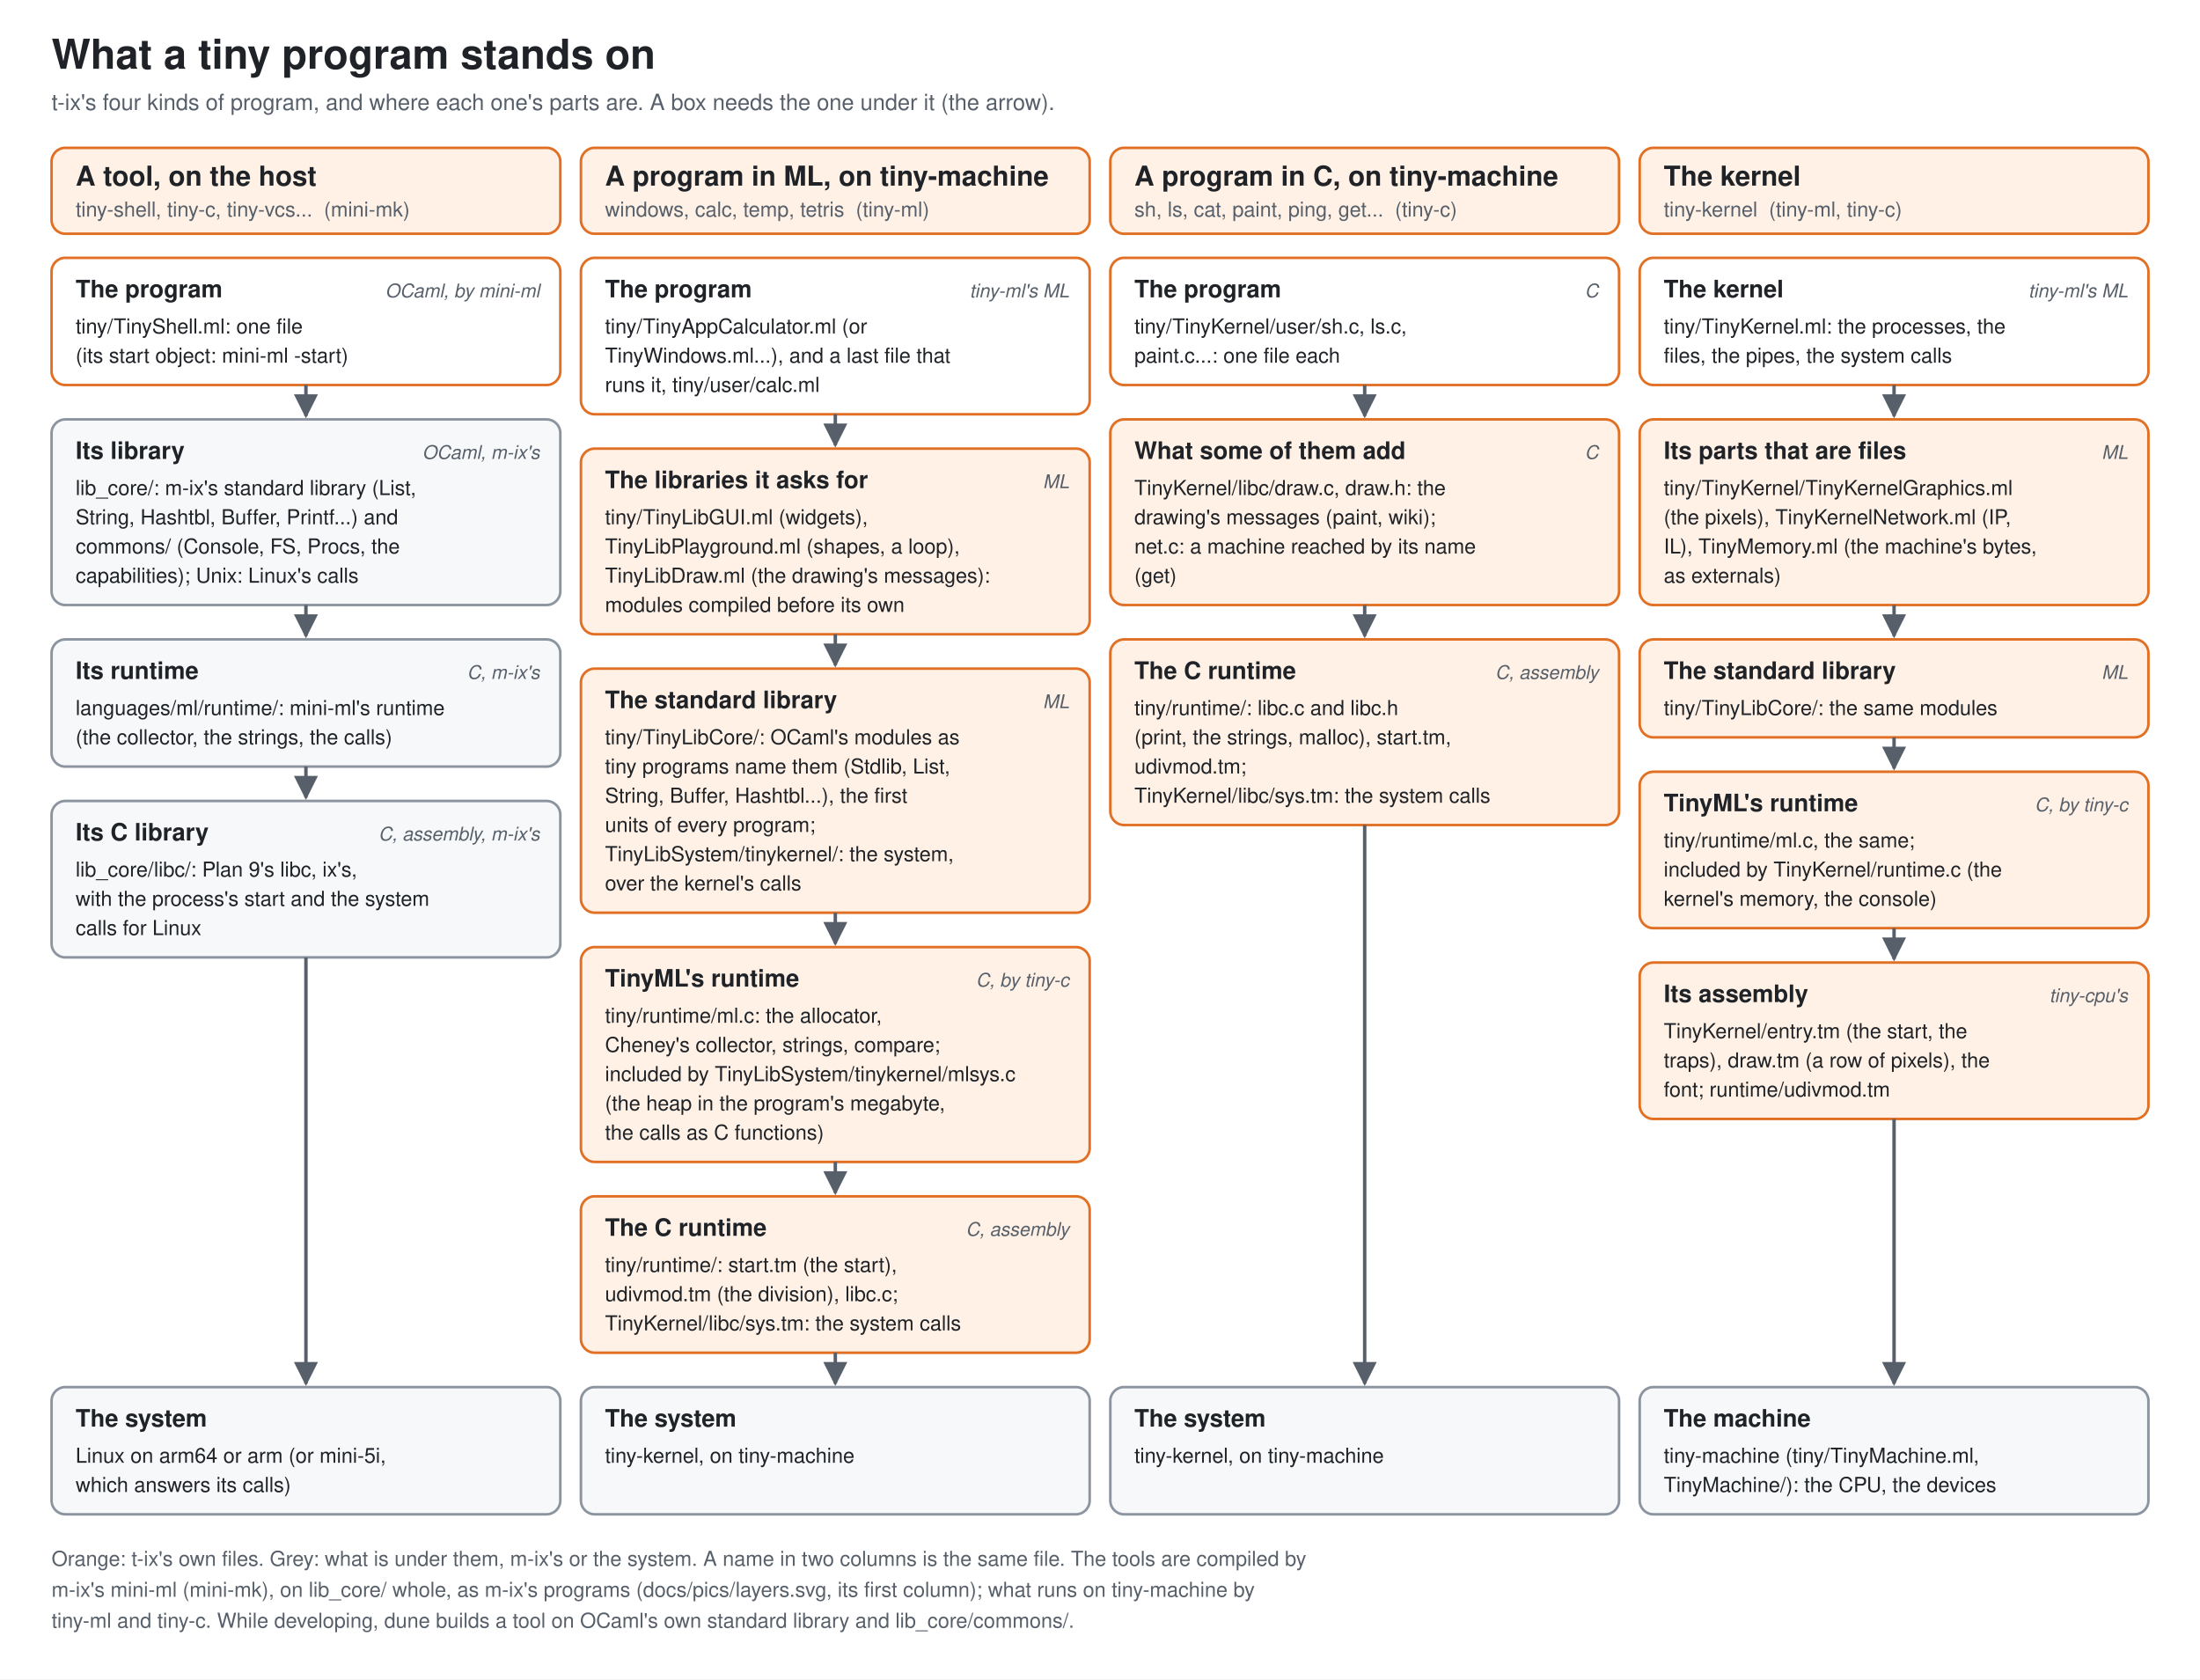
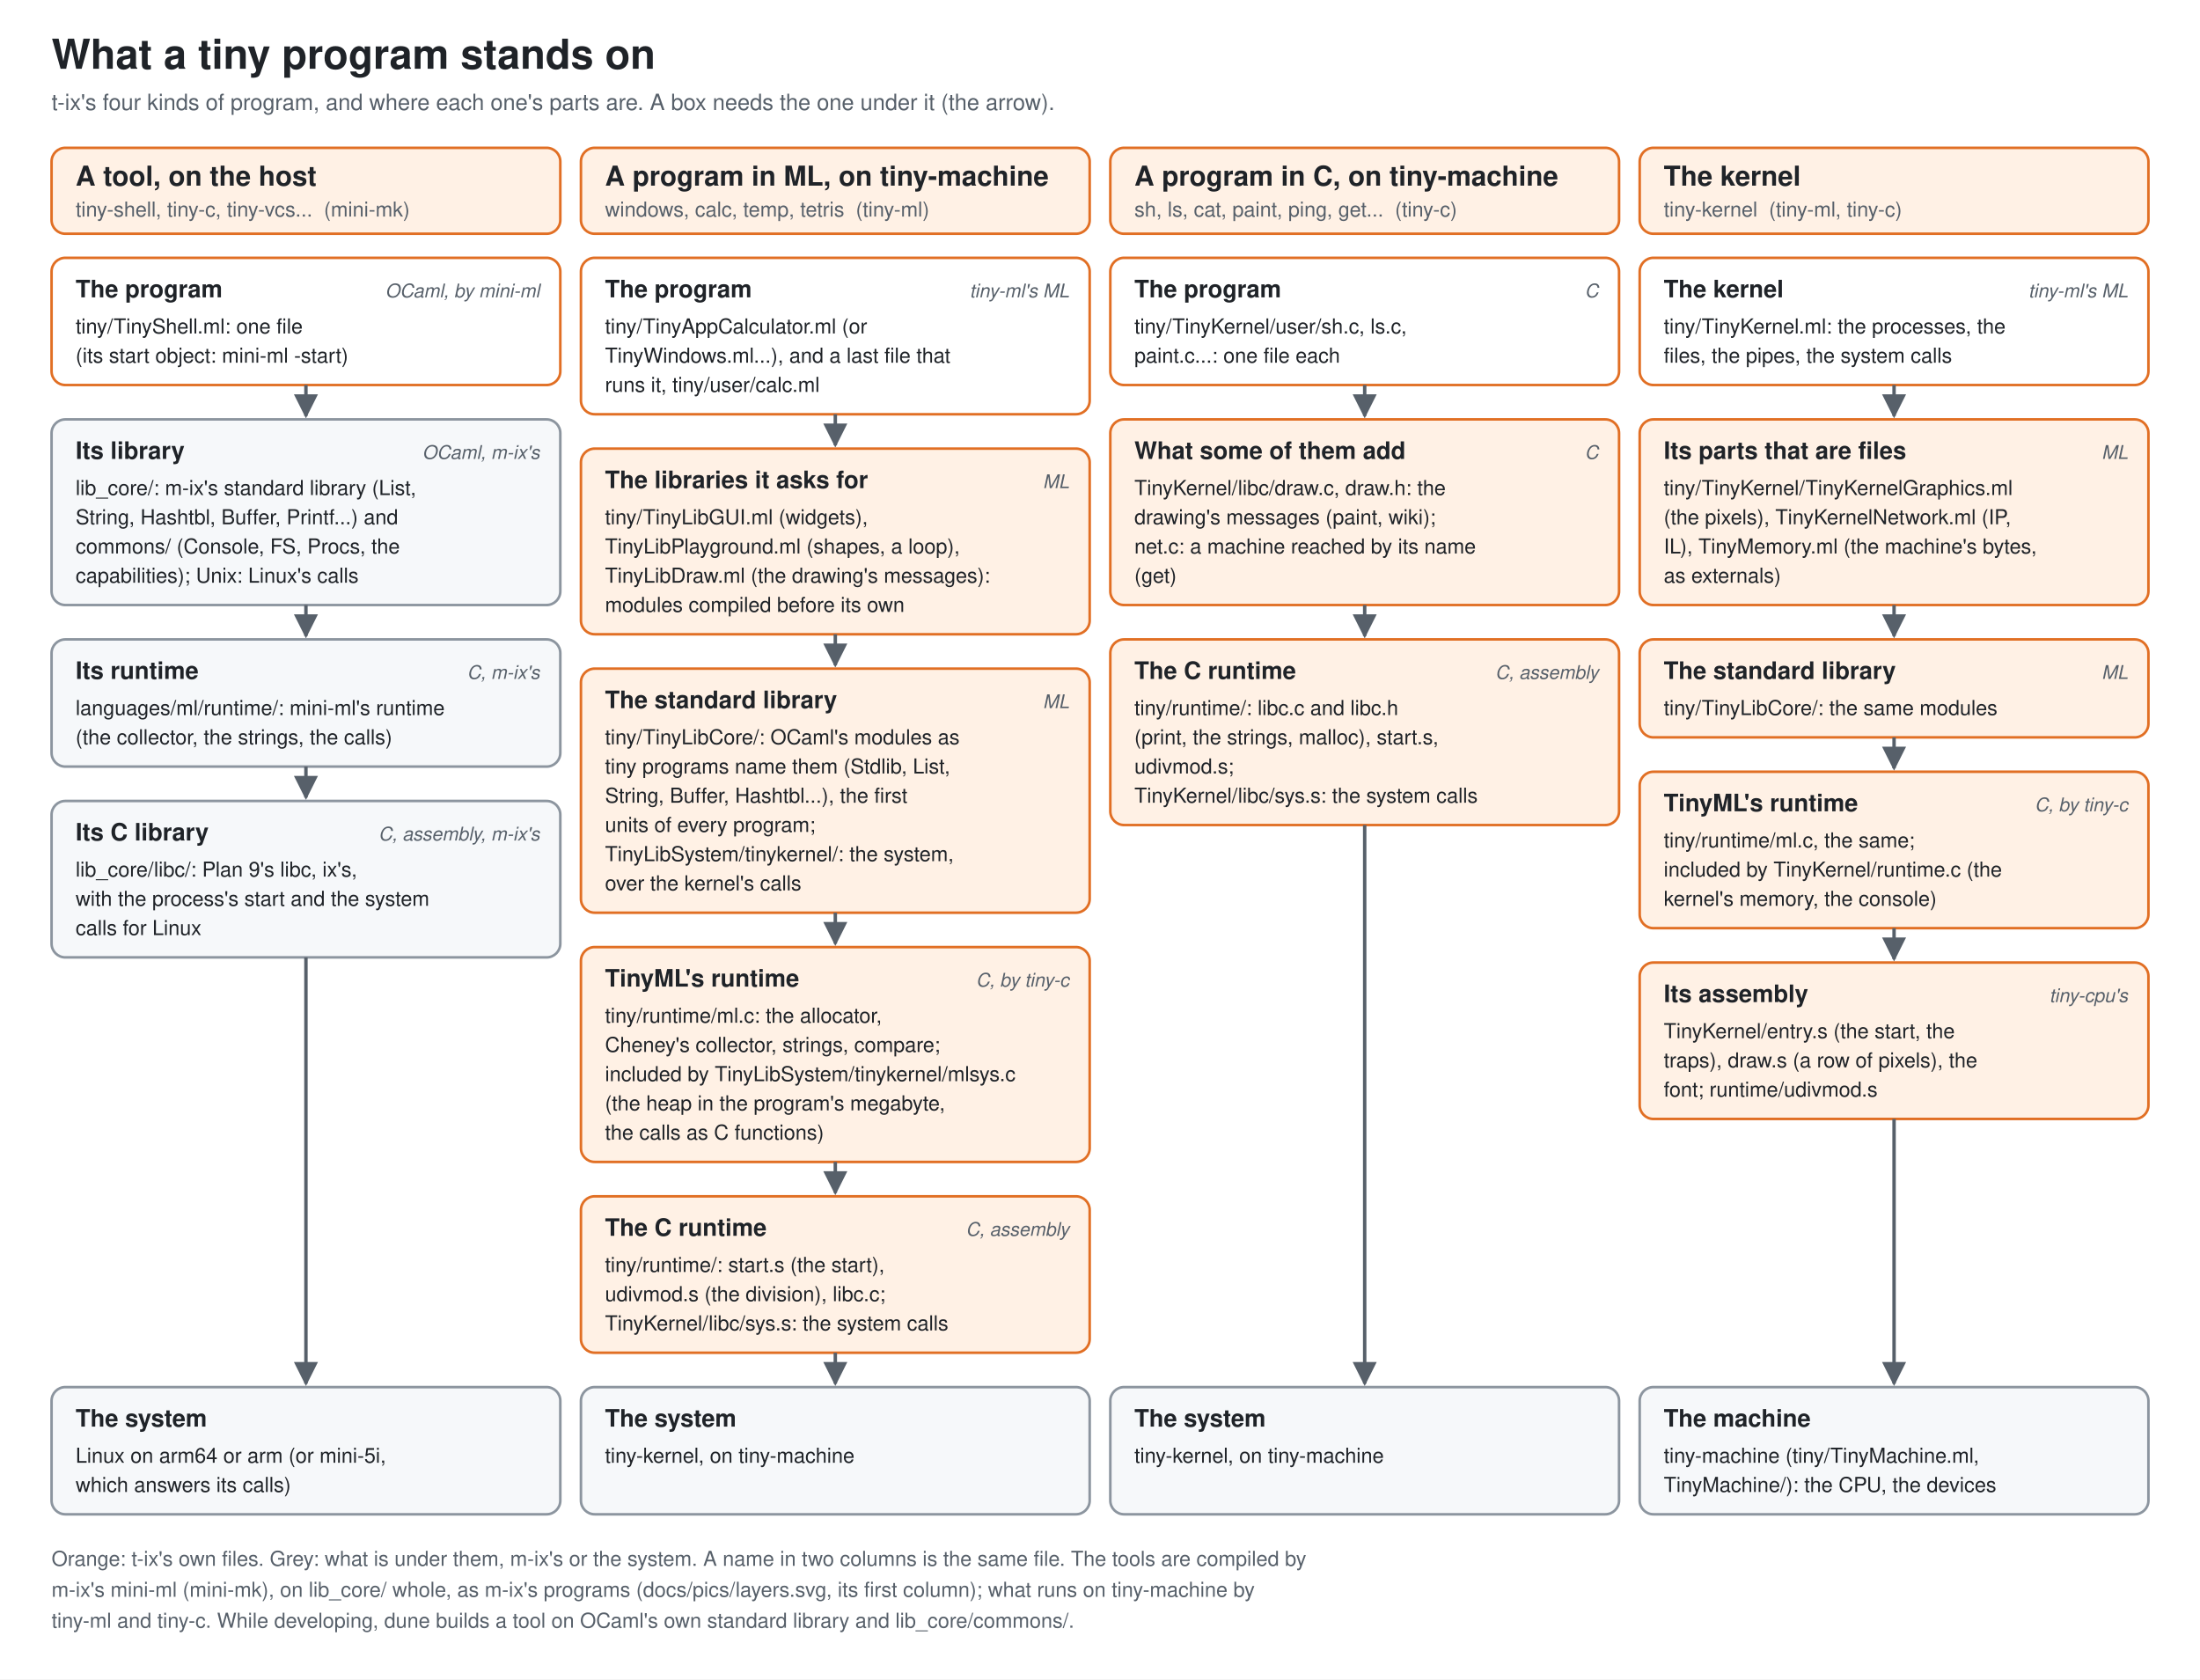
<svg xmlns="http://www.w3.org/2000/svg" viewBox="0 0 1280 977" width="1280" height="977" font-family="-apple-system, BlinkMacSystemFont, 'Segoe UI', Helvetica, Arial, sans-serif">
  <defs>
    <marker id="a" viewBox="0 0 10 10" refX="9" refY="5" markerWidth="7" markerHeight="7" orient="auto-start-reverse">
      <path d="M0 0L10 5L0 10z" fill="#57606a" />
    </marker>
  </defs>
  <rect width="1280" height="977" fill="#ffffff" />
  <text x="30" y="40" font-size="24" font-weight="600" fill="#1f2328" text-anchor="start" xml:space="preserve">What a tiny program stands on</text>
  <text x="30" y="64" font-size="13" font-weight="normal" fill="#57606a" text-anchor="start" xml:space="preserve">t-ix's four kinds of program, and where each one's parts are. A box needs the one under it (the arrow).</text>
  <rect x="30" y="86" width="296" height="50" rx="8" fill="#fff1e5" stroke="#e16f24" stroke-width="1.5" />
  <text x="44" y="108" font-size="16" font-weight="600" fill="#1f2328" text-anchor="start" xml:space="preserve">A tool, on the host</text>
  <text x="44" y="126" font-size="12" font-weight="normal" fill="#57606a" text-anchor="start" xml:space="preserve">tiny-shell, tiny-c, tiny-vcs...  (mini-mk)</text>
  <rect x="30" y="150" width="296" height="74" rx="8" fill="#ffffff" stroke="#e16f24" stroke-width="1.5" />
  <text x="44" y="173" font-size="14" font-weight="600" fill="#1f2328" text-anchor="start" xml:space="preserve">The program</text>
  <text x="314" y="173" font-size="11" font-weight="normal" fill="#57606a" text-anchor="end" font-style="italic" xml:space="preserve">OCaml, by mini-ml</text>
  <text x="44" y="194" font-size="12" font-weight="normal" fill="#1f2328" text-anchor="start" xml:space="preserve">tiny/TinyShell.ml: one file</text>
  <text x="44" y="211" font-size="12" font-weight="normal" fill="#1f2328" text-anchor="start" xml:space="preserve">(its start object: mini-ml -start)</text>
  <line x1="178" y1="224" x2="178" y2="242" stroke="#57606a" stroke-width="2" marker-end="url(#a)" />
  <rect x="30" y="244" width="296" height="108" rx="8" fill="#f6f8fa" stroke="#8c959f" stroke-width="1.5" />
  <text x="44" y="267" font-size="14" font-weight="600" fill="#1f2328" text-anchor="start" xml:space="preserve">Its library</text>
  <text x="314" y="267" font-size="11" font-weight="normal" fill="#57606a" text-anchor="end" font-style="italic" xml:space="preserve">OCaml, m-ix's</text>
  <text x="44" y="288" font-size="12" font-weight="normal" fill="#1f2328" text-anchor="start" xml:space="preserve">lib_core/: m-ix's standard library (List,</text>
  <text x="44" y="305" font-size="12" font-weight="normal" fill="#1f2328" text-anchor="start" xml:space="preserve">String, Hashtbl, Buffer, Printf...) and</text>
  <text x="44" y="322" font-size="12" font-weight="normal" fill="#1f2328" text-anchor="start" xml:space="preserve">commons/ (Console, FS, Procs, the</text>
  <text x="44" y="339" font-size="12" font-weight="normal" fill="#1f2328" text-anchor="start" xml:space="preserve">capabilities); Unix: Linux's calls</text>
  <line x1="178" y1="352" x2="178" y2="370" stroke="#57606a" stroke-width="2" marker-end="url(#a)" />
  <rect x="30" y="372" width="296" height="74" rx="8" fill="#f6f8fa" stroke="#8c959f" stroke-width="1.5" />
  <text x="44" y="395" font-size="14" font-weight="600" fill="#1f2328" text-anchor="start" xml:space="preserve">Its runtime</text>
  <text x="314" y="395" font-size="11" font-weight="normal" fill="#57606a" text-anchor="end" font-style="italic" xml:space="preserve">C, m-ix's</text>
  <text x="44" y="416" font-size="12" font-weight="normal" fill="#1f2328" text-anchor="start" xml:space="preserve">languages/ml/runtime/: mini-ml's runtime</text>
  <text x="44" y="433" font-size="12" font-weight="normal" fill="#1f2328" text-anchor="start" xml:space="preserve">(the collector, the strings, the calls)</text>
  <line x1="178" y1="446" x2="178" y2="464" stroke="#57606a" stroke-width="2" marker-end="url(#a)" />
  <rect x="30" y="466" width="296" height="91" rx="8" fill="#f6f8fa" stroke="#8c959f" stroke-width="1.5" />
  <text x="44" y="489" font-size="14" font-weight="600" fill="#1f2328" text-anchor="start" xml:space="preserve">Its C library</text>
  <text x="314" y="489" font-size="11" font-weight="normal" fill="#57606a" text-anchor="end" font-style="italic" xml:space="preserve">C, assembly, m-ix's</text>
  <text x="44" y="510" font-size="12" font-weight="normal" fill="#1f2328" text-anchor="start" xml:space="preserve">lib_core/libc/: Plan 9's libc, ix's,</text>
  <text x="44" y="527" font-size="12" font-weight="normal" fill="#1f2328" text-anchor="start" xml:space="preserve">with the process's start and the system</text>
  <text x="44" y="544" font-size="12" font-weight="normal" fill="#1f2328" text-anchor="start" xml:space="preserve">calls for Linux</text>
  <line x1="178" y1="557" x2="178" y2="805" stroke="#57606a" stroke-width="2" marker-end="url(#a)" />
  <rect x="30" y="807" width="296" height="74" rx="8" fill="#f6f8fa" stroke="#8c959f" stroke-width="1.5" />
  <text x="44" y="830" font-size="14" font-weight="600" fill="#1f2328" text-anchor="start" xml:space="preserve">The system</text>
  <text x="44" y="851" font-size="12" font-weight="normal" fill="#1f2328" text-anchor="start" xml:space="preserve">Linux on arm64 or arm (or mini-5i,</text>
  <text x="44" y="868" font-size="12" font-weight="normal" fill="#1f2328" text-anchor="start" xml:space="preserve">which answers its calls)</text>
  <rect x="338" y="86" width="296" height="50" rx="8" fill="#fff1e5" stroke="#e16f24" stroke-width="1.5" />
  <text x="352" y="108" font-size="16" font-weight="600" fill="#1f2328" text-anchor="start" xml:space="preserve">A program in ML, on tiny-machine</text>
  <text x="352" y="126" font-size="12" font-weight="normal" fill="#57606a" text-anchor="start" xml:space="preserve">windows, calc, temp, tetris  (tiny-ml)</text>
  <rect x="338" y="150" width="296" height="91" rx="8" fill="#ffffff" stroke="#e16f24" stroke-width="1.5" />
  <text x="352" y="173" font-size="14" font-weight="600" fill="#1f2328" text-anchor="start" xml:space="preserve">The program</text>
  <text x="622" y="173" font-size="11" font-weight="normal" fill="#57606a" text-anchor="end" font-style="italic" xml:space="preserve">tiny-ml's ML</text>
  <text x="352" y="194" font-size="12" font-weight="normal" fill="#1f2328" text-anchor="start" xml:space="preserve">tiny/TinyAppCalculator.ml (or</text>
  <text x="352" y="211" font-size="12" font-weight="normal" fill="#1f2328" text-anchor="start" xml:space="preserve">TinyWindows.ml...), and a last file that</text>
  <text x="352" y="228" font-size="12" font-weight="normal" fill="#1f2328" text-anchor="start" xml:space="preserve">runs it, tiny/user/calc.ml</text>
  <line x1="486" y1="241" x2="486" y2="259" stroke="#57606a" stroke-width="2" marker-end="url(#a)" />
  <rect x="338" y="261" width="296" height="108" rx="8" fill="#fff1e5" stroke="#e16f24" stroke-width="1.5" />
  <text x="352" y="284" font-size="14" font-weight="600" fill="#1f2328" text-anchor="start" xml:space="preserve">The libraries it asks for</text>
  <text x="622" y="284" font-size="11" font-weight="normal" fill="#57606a" text-anchor="end" font-style="italic" xml:space="preserve">ML</text>
  <text x="352" y="305" font-size="12" font-weight="normal" fill="#1f2328" text-anchor="start" xml:space="preserve">tiny/TinyLibGUI.ml (widgets),</text>
  <text x="352" y="322" font-size="12" font-weight="normal" fill="#1f2328" text-anchor="start" xml:space="preserve">TinyLibPlayground.ml (shapes, a loop),</text>
  <text x="352" y="339" font-size="12" font-weight="normal" fill="#1f2328" text-anchor="start" xml:space="preserve">TinyLibDraw.ml (the drawing's messages):</text>
  <text x="352" y="356" font-size="12" font-weight="normal" fill="#1f2328" text-anchor="start" xml:space="preserve">modules compiled before its own</text>
  <line x1="486" y1="369" x2="486" y2="387" stroke="#57606a" stroke-width="2" marker-end="url(#a)" />
  <rect x="338" y="389" width="296" height="142" rx="8" fill="#fff1e5" stroke="#e16f24" stroke-width="1.5" />
  <text x="352" y="412" font-size="14" font-weight="600" fill="#1f2328" text-anchor="start" xml:space="preserve">The standard library</text>
  <text x="622" y="412" font-size="11" font-weight="normal" fill="#57606a" text-anchor="end" font-style="italic" xml:space="preserve">ML</text>
  <text x="352" y="433" font-size="12" font-weight="normal" fill="#1f2328" text-anchor="start" xml:space="preserve">tiny/TinyLibCore/: OCaml's modules as</text>
  <text x="352" y="450" font-size="12" font-weight="normal" fill="#1f2328" text-anchor="start" xml:space="preserve">tiny programs name them (Stdlib, List,</text>
  <text x="352" y="467" font-size="12" font-weight="normal" fill="#1f2328" text-anchor="start" xml:space="preserve">String, Buffer, Hashtbl...), the first</text>
  <text x="352" y="484" font-size="12" font-weight="normal" fill="#1f2328" text-anchor="start" xml:space="preserve">units of every program;</text>
  <text x="352" y="501" font-size="12" font-weight="normal" fill="#1f2328" text-anchor="start" xml:space="preserve">TinyLibSystem/tinykernel/: the system,</text>
  <text x="352" y="518" font-size="12" font-weight="normal" fill="#1f2328" text-anchor="start" xml:space="preserve">over the kernel's calls</text>
  <line x1="486" y1="531" x2="486" y2="549" stroke="#57606a" stroke-width="2" marker-end="url(#a)" />
  <rect x="338" y="551" width="296" height="125" rx="8" fill="#fff1e5" stroke="#e16f24" stroke-width="1.5" />
  <text x="352" y="574" font-size="14" font-weight="600" fill="#1f2328" text-anchor="start" xml:space="preserve">TinyML's runtime</text>
  <text x="622" y="574" font-size="11" font-weight="normal" fill="#57606a" text-anchor="end" font-style="italic" xml:space="preserve">C, by tiny-c</text>
  <text x="352" y="595" font-size="12" font-weight="normal" fill="#1f2328" text-anchor="start" xml:space="preserve">tiny/runtime/ml.c: the allocator,</text>
  <text x="352" y="612" font-size="12" font-weight="normal" fill="#1f2328" text-anchor="start" xml:space="preserve">Cheney's collector, strings, compare;</text>
  <text x="352" y="629" font-size="12" font-weight="normal" fill="#1f2328" text-anchor="start" xml:space="preserve">included by TinyLibSystem/tinykernel/mlsys.c</text>
  <text x="352" y="646" font-size="12" font-weight="normal" fill="#1f2328" text-anchor="start" xml:space="preserve">(the heap in the program's megabyte,</text>
  <text x="352" y="663" font-size="12" font-weight="normal" fill="#1f2328" text-anchor="start" xml:space="preserve">the calls as C functions)</text>
  <line x1="486" y1="676" x2="486" y2="694" stroke="#57606a" stroke-width="2" marker-end="url(#a)" />
  <rect x="338" y="696" width="296" height="91" rx="8" fill="#fff1e5" stroke="#e16f24" stroke-width="1.5" />
  <text x="352" y="719" font-size="14" font-weight="600" fill="#1f2328" text-anchor="start" xml:space="preserve">The C runtime</text>
  <text x="622" y="719" font-size="11" font-weight="normal" fill="#57606a" text-anchor="end" font-style="italic" xml:space="preserve">C, assembly</text>
-   <text x="352" y="740" font-size="12" font-weight="normal" fill="#1f2328" text-anchor="start" xml:space="preserve">tiny/runtime/: start.tm (the start),</text>
-   <text x="352" y="757" font-size="12" font-weight="normal" fill="#1f2328" text-anchor="start" xml:space="preserve">udivmod.tm (the division), libc.c;</text>
-   <text x="352" y="774" font-size="12" font-weight="normal" fill="#1f2328" text-anchor="start" xml:space="preserve">TinyKernel/libc/sys.tm: the system calls</text>
+   <text x="352" y="740" font-size="12" font-weight="normal" fill="#1f2328" text-anchor="start" xml:space="preserve">tiny/runtime/: start.s (the start),</text>
+   <text x="352" y="757" font-size="12" font-weight="normal" fill="#1f2328" text-anchor="start" xml:space="preserve">udivmod.s (the division), libc.c;</text>
+   <text x="352" y="774" font-size="12" font-weight="normal" fill="#1f2328" text-anchor="start" xml:space="preserve">TinyKernel/libc/sys.s: the system calls</text>
  <line x1="486" y1="787" x2="486" y2="805" stroke="#57606a" stroke-width="2" marker-end="url(#a)" />
  <rect x="338" y="807" width="296" height="74" rx="8" fill="#f6f8fa" stroke="#8c959f" stroke-width="1.5" />
  <text x="352" y="830" font-size="14" font-weight="600" fill="#1f2328" text-anchor="start" xml:space="preserve">The system</text>
  <text x="352" y="851" font-size="12" font-weight="normal" fill="#1f2328" text-anchor="start" xml:space="preserve">tiny-kernel, on tiny-machine</text>
  <rect x="646" y="86" width="296" height="50" rx="8" fill="#fff1e5" stroke="#e16f24" stroke-width="1.5" />
  <text x="660" y="108" font-size="16" font-weight="600" fill="#1f2328" text-anchor="start" xml:space="preserve">A program in C, on tiny-machine</text>
  <text x="660" y="126" font-size="12" font-weight="normal" fill="#57606a" text-anchor="start" xml:space="preserve">sh, ls, cat, paint, ping, get...  (tiny-c)</text>
  <rect x="646" y="150" width="296" height="74" rx="8" fill="#ffffff" stroke="#e16f24" stroke-width="1.5" />
  <text x="660" y="173" font-size="14" font-weight="600" fill="#1f2328" text-anchor="start" xml:space="preserve">The program</text>
  <text x="930" y="173" font-size="11" font-weight="normal" fill="#57606a" text-anchor="end" font-style="italic" xml:space="preserve">C</text>
  <text x="660" y="194" font-size="12" font-weight="normal" fill="#1f2328" text-anchor="start" xml:space="preserve">tiny/TinyKernel/user/sh.c, ls.c,</text>
  <text x="660" y="211" font-size="12" font-weight="normal" fill="#1f2328" text-anchor="start" xml:space="preserve">paint.c...: one file each</text>
  <line x1="794" y1="224" x2="794" y2="242" stroke="#57606a" stroke-width="2" marker-end="url(#a)" />
  <rect x="646" y="244" width="296" height="108" rx="8" fill="#fff1e5" stroke="#e16f24" stroke-width="1.5" />
  <text x="660" y="267" font-size="14" font-weight="600" fill="#1f2328" text-anchor="start" xml:space="preserve">What some of them add</text>
  <text x="930" y="267" font-size="11" font-weight="normal" fill="#57606a" text-anchor="end" font-style="italic" xml:space="preserve">C</text>
  <text x="660" y="288" font-size="12" font-weight="normal" fill="#1f2328" text-anchor="start" xml:space="preserve">TinyKernel/libc/draw.c, draw.h: the</text>
  <text x="660" y="305" font-size="12" font-weight="normal" fill="#1f2328" text-anchor="start" xml:space="preserve">drawing's messages (paint, wiki);</text>
  <text x="660" y="322" font-size="12" font-weight="normal" fill="#1f2328" text-anchor="start" xml:space="preserve">net.c: a machine reached by its name</text>
  <text x="660" y="339" font-size="12" font-weight="normal" fill="#1f2328" text-anchor="start" xml:space="preserve">(get)</text>
  <line x1="794" y1="352" x2="794" y2="370" stroke="#57606a" stroke-width="2" marker-end="url(#a)" />
  <rect x="646" y="372" width="296" height="108" rx="8" fill="#fff1e5" stroke="#e16f24" stroke-width="1.5" />
  <text x="660" y="395" font-size="14" font-weight="600" fill="#1f2328" text-anchor="start" xml:space="preserve">The C runtime</text>
  <text x="930" y="395" font-size="11" font-weight="normal" fill="#57606a" text-anchor="end" font-style="italic" xml:space="preserve">C, assembly</text>
  <text x="660" y="416" font-size="12" font-weight="normal" fill="#1f2328" text-anchor="start" xml:space="preserve">tiny/runtime/: libc.c and libc.h</text>
-   <text x="660" y="433" font-size="12" font-weight="normal" fill="#1f2328" text-anchor="start" xml:space="preserve">(print, the strings, malloc), start.tm,</text>
-   <text x="660" y="450" font-size="12" font-weight="normal" fill="#1f2328" text-anchor="start" xml:space="preserve">udivmod.tm;</text>
-   <text x="660" y="467" font-size="12" font-weight="normal" fill="#1f2328" text-anchor="start" xml:space="preserve">TinyKernel/libc/sys.tm: the system calls</text>
+   <text x="660" y="433" font-size="12" font-weight="normal" fill="#1f2328" text-anchor="start" xml:space="preserve">(print, the strings, malloc), start.s,</text>
+   <text x="660" y="450" font-size="12" font-weight="normal" fill="#1f2328" text-anchor="start" xml:space="preserve">udivmod.s;</text>
+   <text x="660" y="467" font-size="12" font-weight="normal" fill="#1f2328" text-anchor="start" xml:space="preserve">TinyKernel/libc/sys.s: the system calls</text>
  <line x1="794" y1="480" x2="794" y2="805" stroke="#57606a" stroke-width="2" marker-end="url(#a)" />
  <rect x="646" y="807" width="296" height="74" rx="8" fill="#f6f8fa" stroke="#8c959f" stroke-width="1.5" />
  <text x="660" y="830" font-size="14" font-weight="600" fill="#1f2328" text-anchor="start" xml:space="preserve">The system</text>
  <text x="660" y="851" font-size="12" font-weight="normal" fill="#1f2328" text-anchor="start" xml:space="preserve">tiny-kernel, on tiny-machine</text>
  <rect x="954" y="86" width="296" height="50" rx="8" fill="#fff1e5" stroke="#e16f24" stroke-width="1.5" />
  <text x="968" y="108" font-size="16" font-weight="600" fill="#1f2328" text-anchor="start" xml:space="preserve">The kernel</text>
  <text x="968" y="126" font-size="12" font-weight="normal" fill="#57606a" text-anchor="start" xml:space="preserve">tiny-kernel  (tiny-ml, tiny-c)</text>
  <rect x="954" y="150" width="296" height="74" rx="8" fill="#ffffff" stroke="#e16f24" stroke-width="1.5" />
  <text x="968" y="173" font-size="14" font-weight="600" fill="#1f2328" text-anchor="start" xml:space="preserve">The kernel</text>
  <text x="1238" y="173" font-size="11" font-weight="normal" fill="#57606a" text-anchor="end" font-style="italic" xml:space="preserve">tiny-ml's ML</text>
  <text x="968" y="194" font-size="12" font-weight="normal" fill="#1f2328" text-anchor="start" xml:space="preserve">tiny/TinyKernel.ml: the processes, the</text>
  <text x="968" y="211" font-size="12" font-weight="normal" fill="#1f2328" text-anchor="start" xml:space="preserve">files, the pipes, the system calls</text>
  <line x1="1102" y1="224" x2="1102" y2="242" stroke="#57606a" stroke-width="2" marker-end="url(#a)" />
  <rect x="954" y="244" width="296" height="108" rx="8" fill="#fff1e5" stroke="#e16f24" stroke-width="1.5" />
  <text x="968" y="267" font-size="14" font-weight="600" fill="#1f2328" text-anchor="start" xml:space="preserve">Its parts that are files</text>
  <text x="1238" y="267" font-size="11" font-weight="normal" fill="#57606a" text-anchor="end" font-style="italic" xml:space="preserve">ML</text>
  <text x="968" y="288" font-size="12" font-weight="normal" fill="#1f2328" text-anchor="start" xml:space="preserve">tiny/TinyKernel/TinyKernelGraphics.ml</text>
  <text x="968" y="305" font-size="12" font-weight="normal" fill="#1f2328" text-anchor="start" xml:space="preserve">(the pixels), TinyKernelNetwork.ml (IP,</text>
  <text x="968" y="322" font-size="12" font-weight="normal" fill="#1f2328" text-anchor="start" xml:space="preserve">IL), TinyMemory.ml (the machine's bytes,</text>
  <text x="968" y="339" font-size="12" font-weight="normal" fill="#1f2328" text-anchor="start" xml:space="preserve">as externals)</text>
  <line x1="1102" y1="352" x2="1102" y2="370" stroke="#57606a" stroke-width="2" marker-end="url(#a)" />
  <rect x="954" y="372" width="296" height="57" rx="8" fill="#fff1e5" stroke="#e16f24" stroke-width="1.5" />
  <text x="968" y="395" font-size="14" font-weight="600" fill="#1f2328" text-anchor="start" xml:space="preserve">The standard library</text>
  <text x="1238" y="395" font-size="11" font-weight="normal" fill="#57606a" text-anchor="end" font-style="italic" xml:space="preserve">ML</text>
  <text x="968" y="416" font-size="12" font-weight="normal" fill="#1f2328" text-anchor="start" xml:space="preserve">tiny/TinyLibCore/: the same modules</text>
  <line x1="1102" y1="429" x2="1102" y2="447" stroke="#57606a" stroke-width="2" marker-end="url(#a)" />
  <rect x="954" y="449" width="296" height="91" rx="8" fill="#fff1e5" stroke="#e16f24" stroke-width="1.5" />
  <text x="968" y="472" font-size="14" font-weight="600" fill="#1f2328" text-anchor="start" xml:space="preserve">TinyML's runtime</text>
  <text x="1238" y="472" font-size="11" font-weight="normal" fill="#57606a" text-anchor="end" font-style="italic" xml:space="preserve">C, by tiny-c</text>
  <text x="968" y="493" font-size="12" font-weight="normal" fill="#1f2328" text-anchor="start" xml:space="preserve">tiny/runtime/ml.c, the same;</text>
  <text x="968" y="510" font-size="12" font-weight="normal" fill="#1f2328" text-anchor="start" xml:space="preserve">included by TinyKernel/runtime.c (the</text>
  <text x="968" y="527" font-size="12" font-weight="normal" fill="#1f2328" text-anchor="start" xml:space="preserve">kernel's memory, the console)</text>
  <line x1="1102" y1="540" x2="1102" y2="558" stroke="#57606a" stroke-width="2" marker-end="url(#a)" />
  <rect x="954" y="560" width="296" height="91" rx="8" fill="#fff1e5" stroke="#e16f24" stroke-width="1.5" />
  <text x="968" y="583" font-size="14" font-weight="600" fill="#1f2328" text-anchor="start" xml:space="preserve">Its assembly</text>
  <text x="1238" y="583" font-size="11" font-weight="normal" fill="#57606a" text-anchor="end" font-style="italic" xml:space="preserve">tiny-cpu's</text>
-   <text x="968" y="604" font-size="12" font-weight="normal" fill="#1f2328" text-anchor="start" xml:space="preserve">TinyKernel/entry.tm (the start, the</text>
-   <text x="968" y="621" font-size="12" font-weight="normal" fill="#1f2328" text-anchor="start" xml:space="preserve">traps), draw.tm (a row of pixels), the</text>
-   <text x="968" y="638" font-size="12" font-weight="normal" fill="#1f2328" text-anchor="start" xml:space="preserve">font; runtime/udivmod.tm</text>
+   <text x="968" y="604" font-size="12" font-weight="normal" fill="#1f2328" text-anchor="start" xml:space="preserve">TinyKernel/entry.s (the start, the</text>
+   <text x="968" y="621" font-size="12" font-weight="normal" fill="#1f2328" text-anchor="start" xml:space="preserve">traps), draw.s (a row of pixels), the</text>
+   <text x="968" y="638" font-size="12" font-weight="normal" fill="#1f2328" text-anchor="start" xml:space="preserve">font; runtime/udivmod.s</text>
  <line x1="1102" y1="651" x2="1102" y2="805" stroke="#57606a" stroke-width="2" marker-end="url(#a)" />
  <rect x="954" y="807" width="296" height="74" rx="8" fill="#f6f8fa" stroke="#8c959f" stroke-width="1.5" />
  <text x="968" y="830" font-size="14" font-weight="600" fill="#1f2328" text-anchor="start" xml:space="preserve">The machine</text>
  <text x="968" y="851" font-size="12" font-weight="normal" fill="#1f2328" text-anchor="start" xml:space="preserve">tiny-machine (tiny/TinyMachine.ml,</text>
  <text x="968" y="868" font-size="12" font-weight="normal" fill="#1f2328" text-anchor="start" xml:space="preserve">TinyMachine/): the CPU, the devices</text>
  <text x="30" y="911" font-size="12" font-weight="normal" fill="#57606a" text-anchor="start" xml:space="preserve">Orange: t-ix's own files. Grey: what is under them, m-ix's or the system. A name in two columns is the same file. The tools are compiled by</text>
  <text x="30" y="929" font-size="12" font-weight="normal" fill="#57606a" text-anchor="start" xml:space="preserve">m-ix's mini-ml (mini-mk), on lib_core/ whole, as m-ix's programs (docs/pics/layers.svg, its first column); what runs on tiny-machine by</text>
  <text x="30" y="947" font-size="12" font-weight="normal" fill="#57606a" text-anchor="start" xml:space="preserve">tiny-ml and tiny-c. While developing, dune builds a tool on OCaml's own standard library and lib_core/commons/.</text>
</svg>
